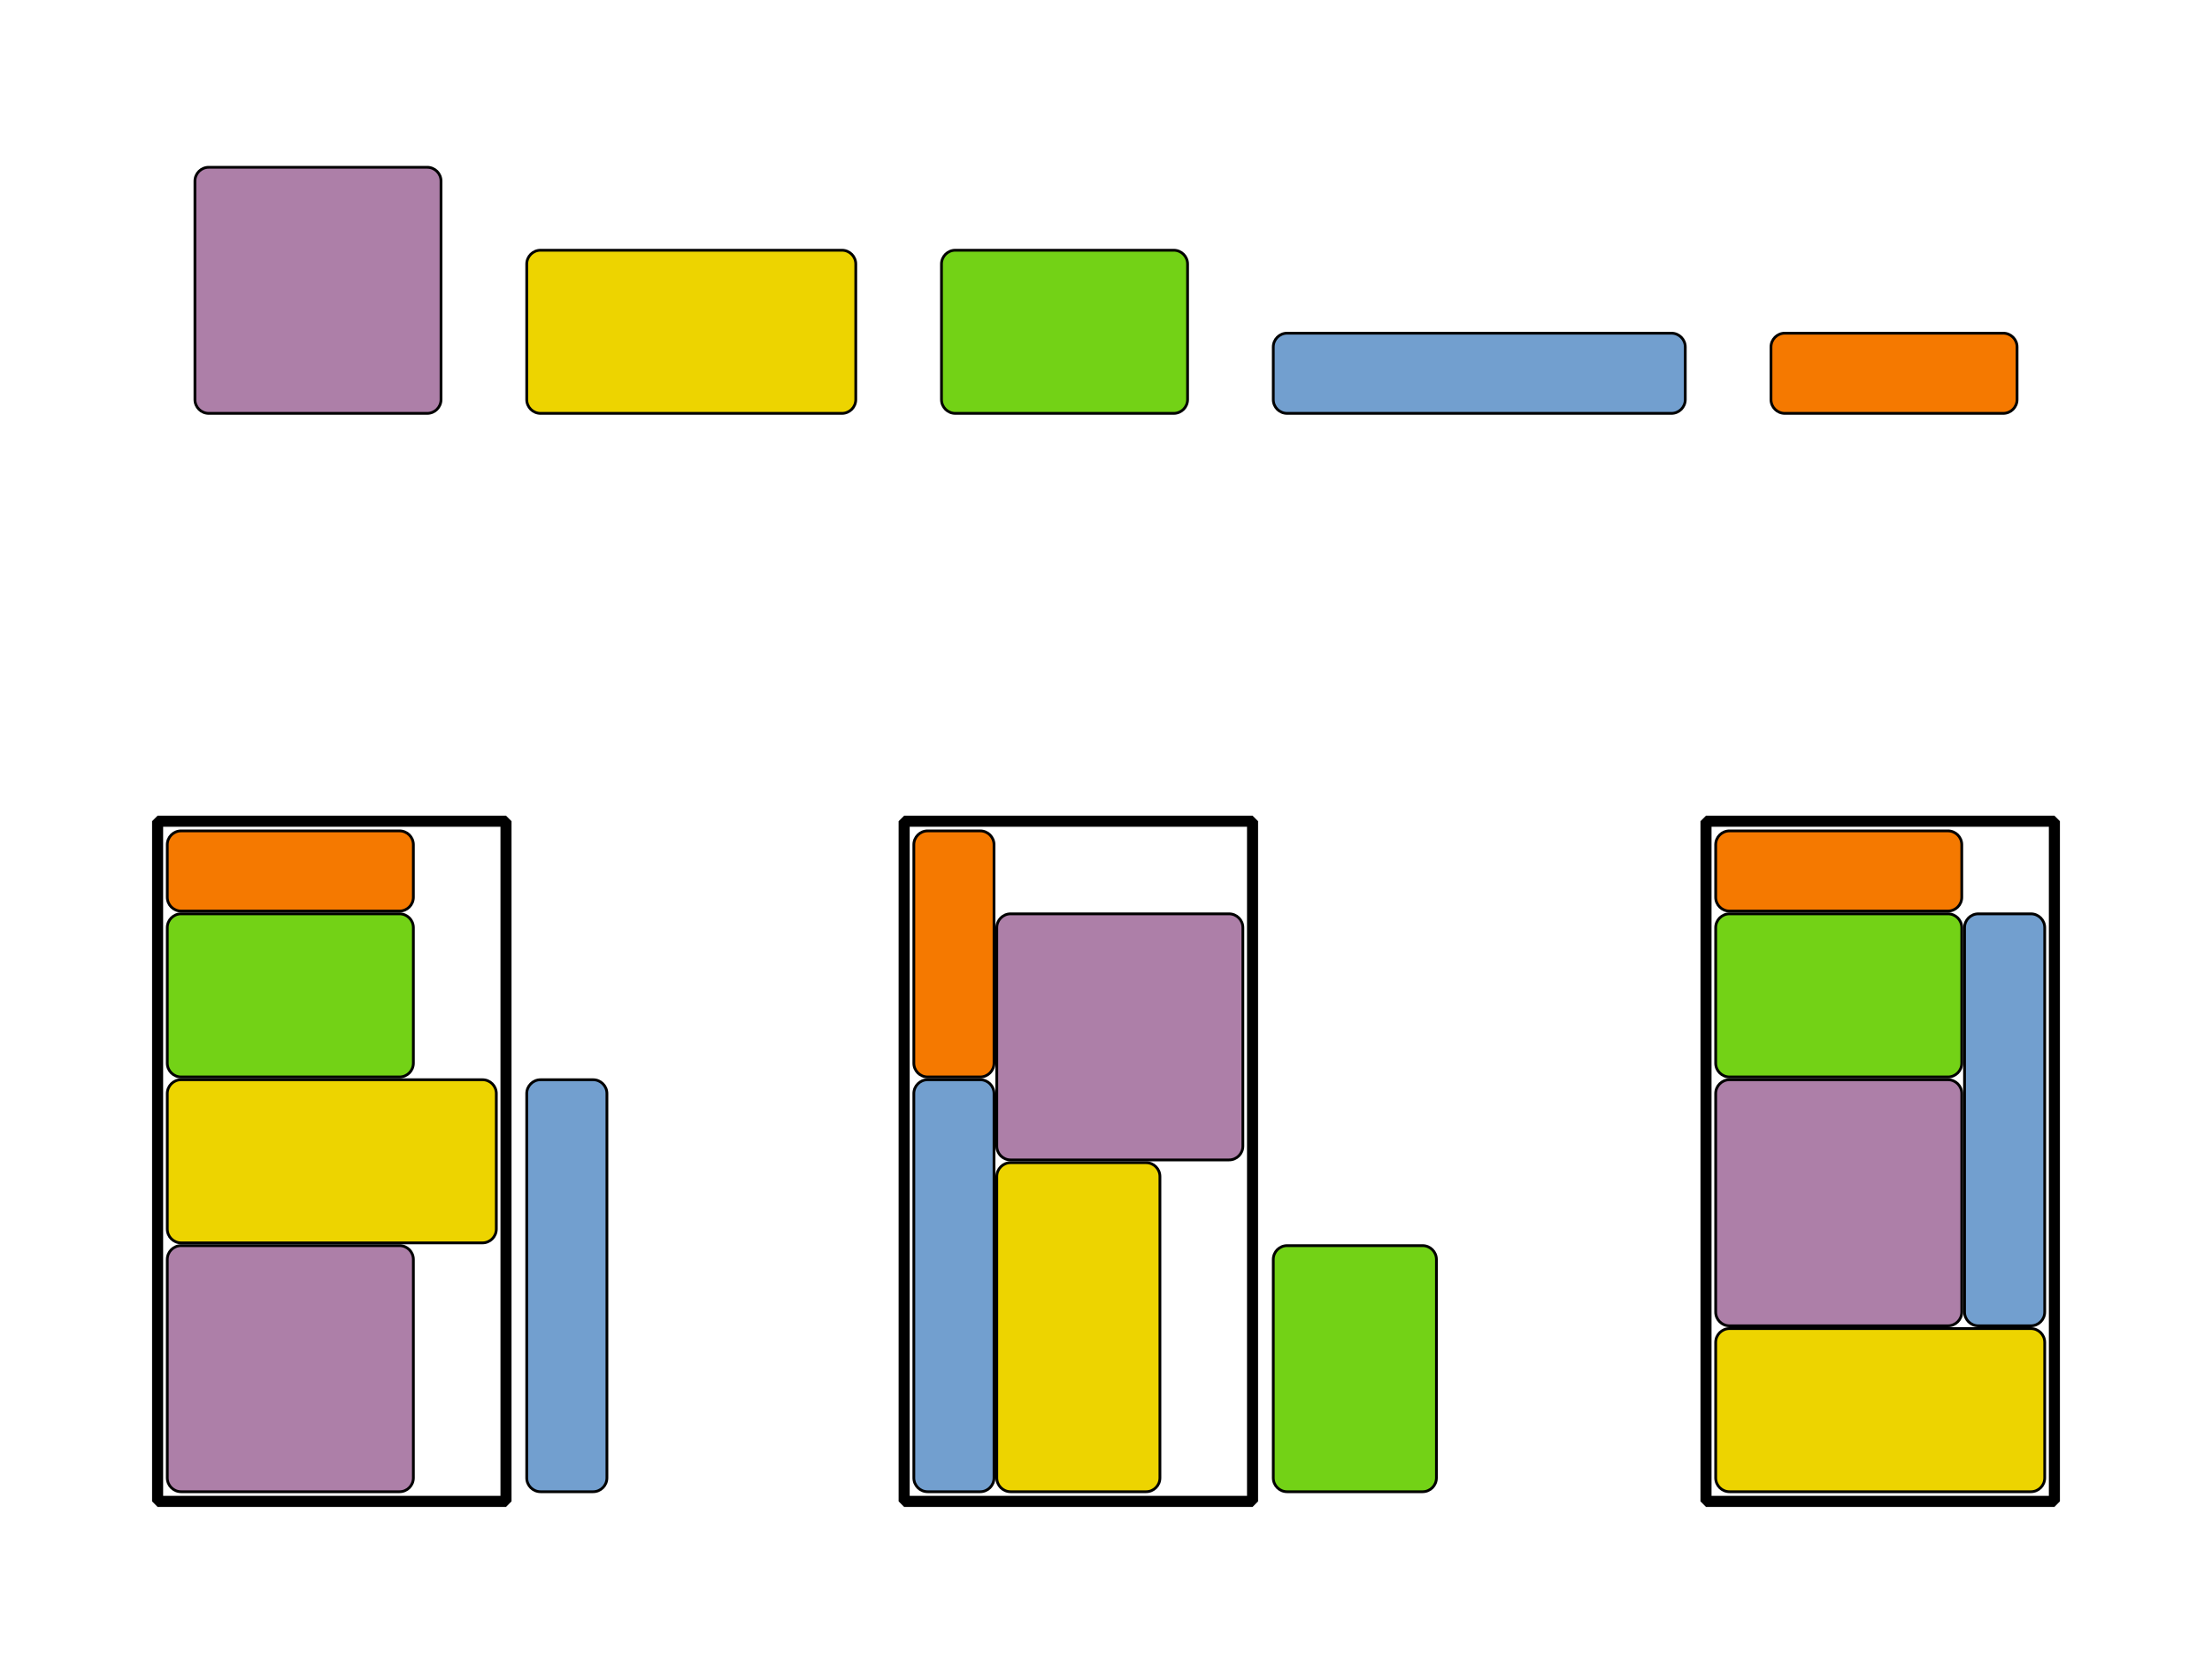
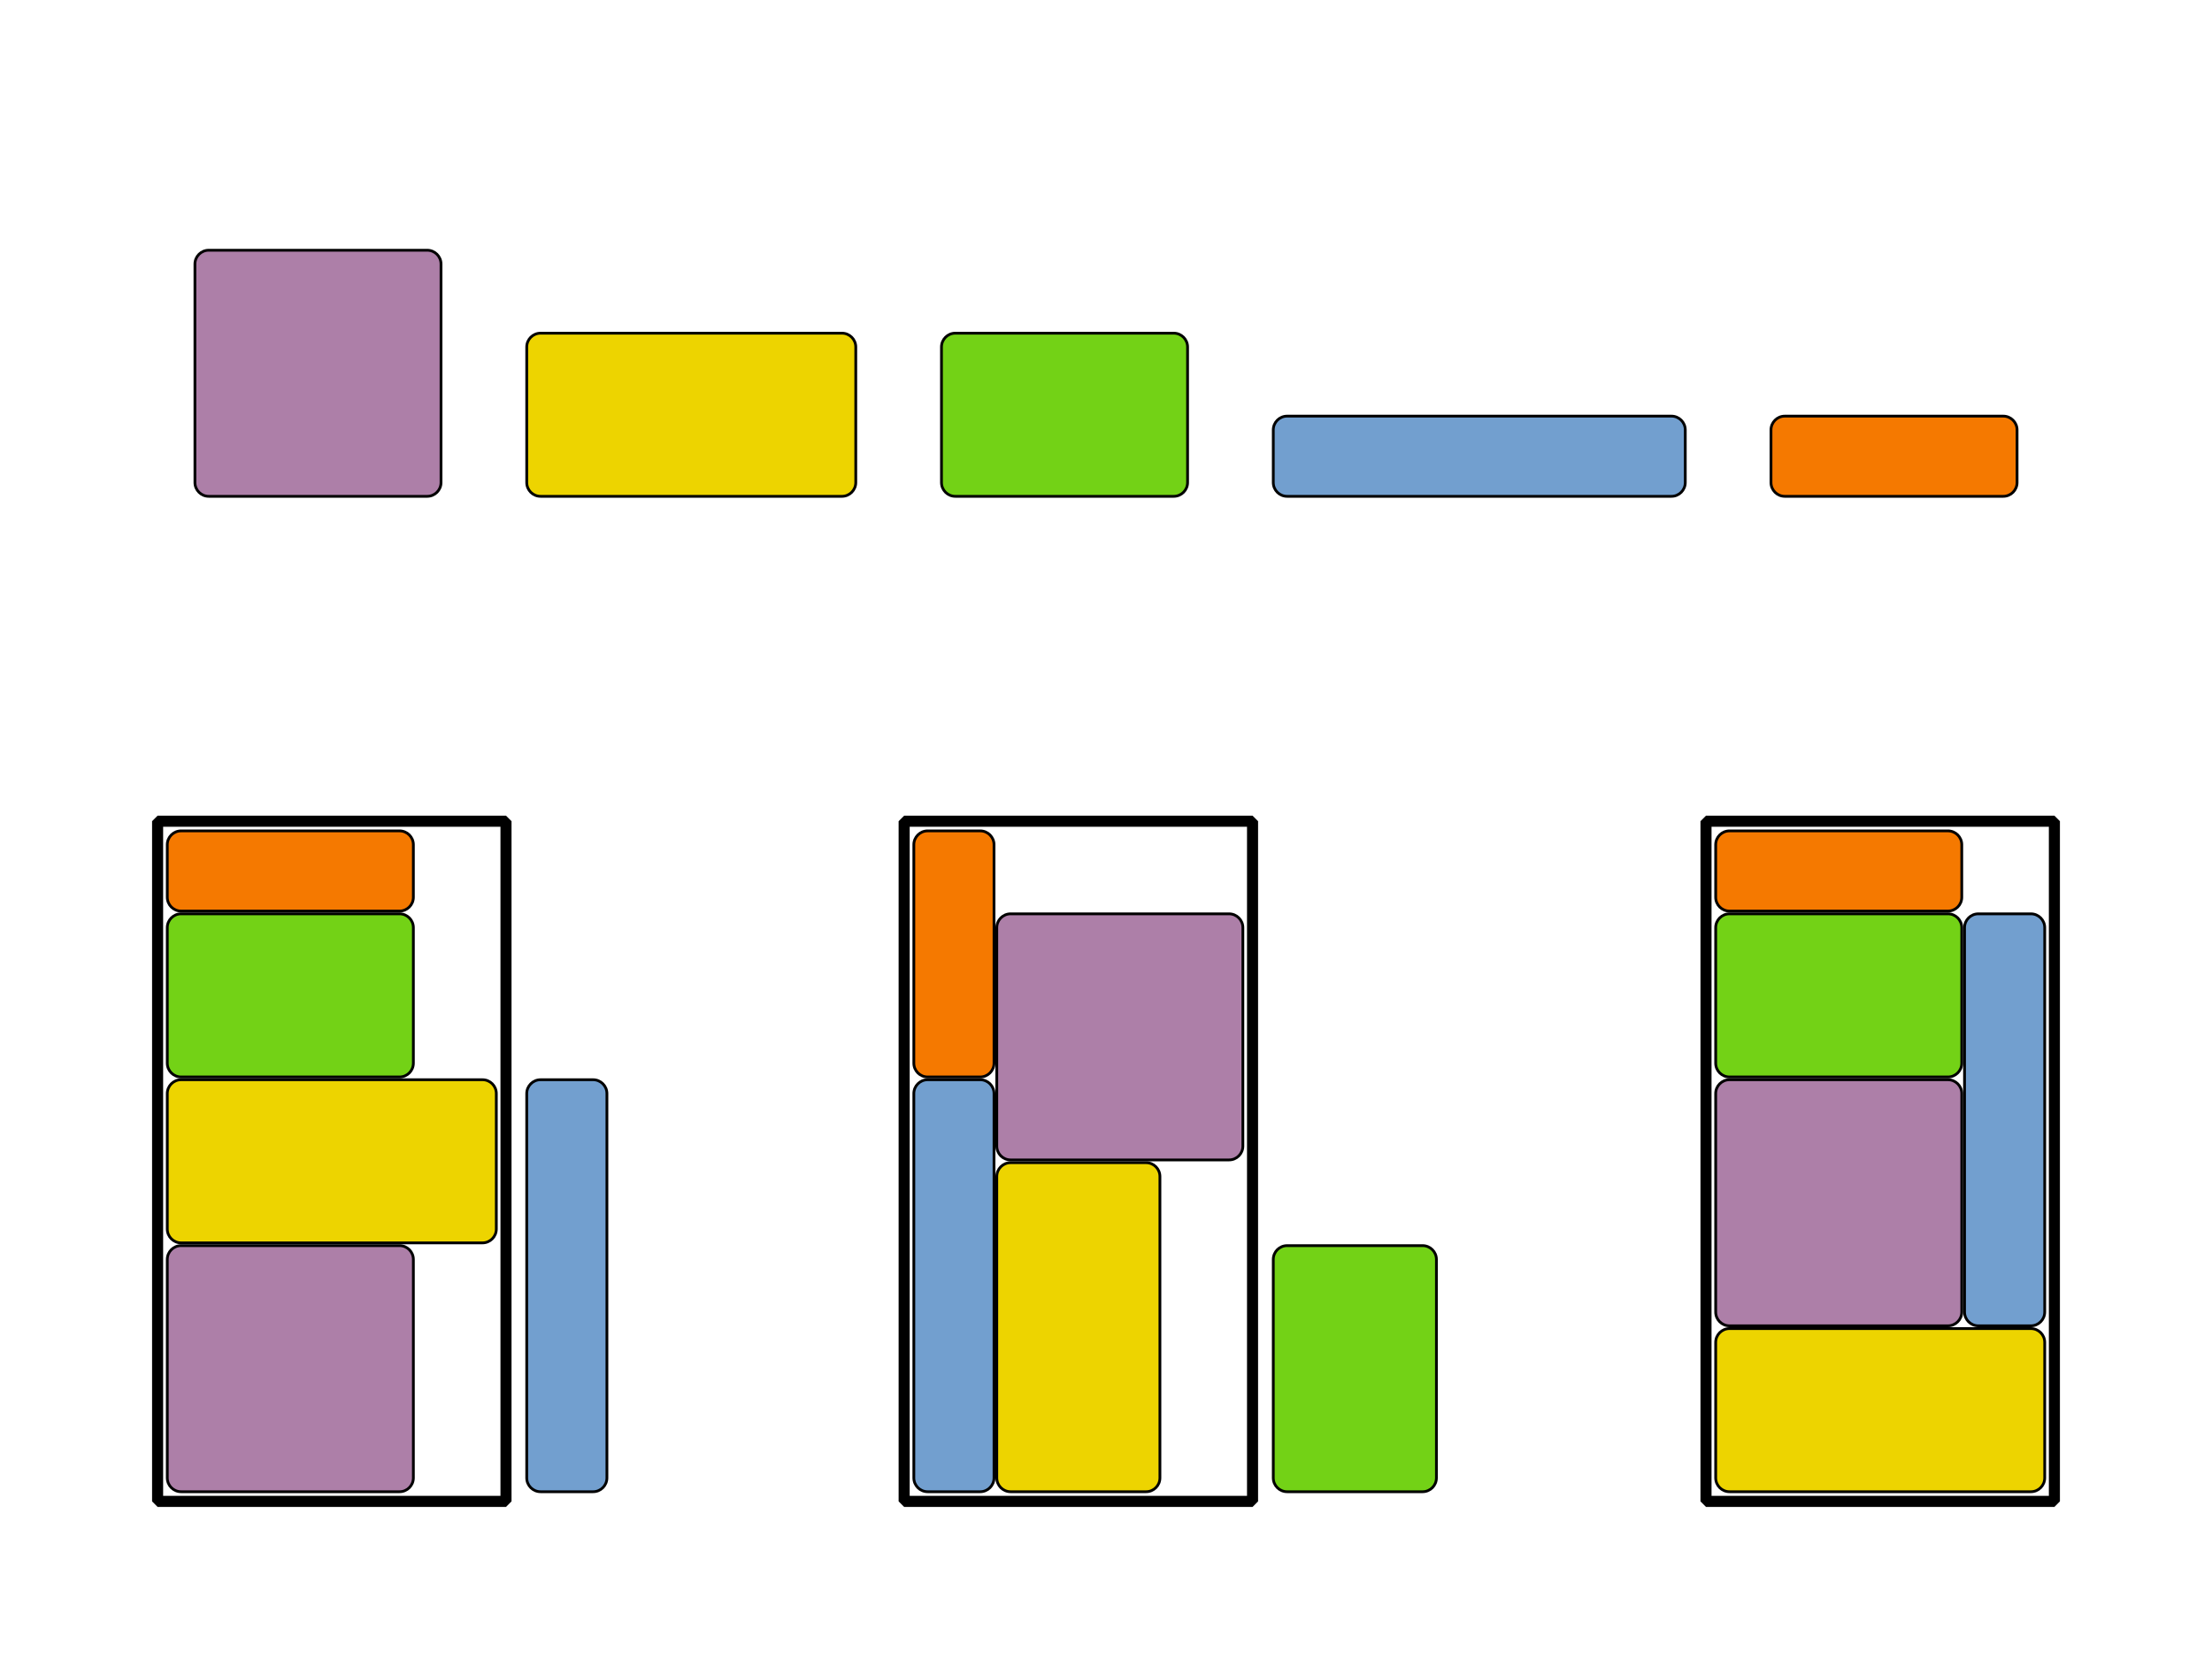
<svg xmlns="http://www.w3.org/2000/svg" width="800" height="600" id="svg2" version="1.1">
  <defs id="defs4">
    </defs>
  <g id="layer1" transform="translate(0,-452.3622)">
-     <g id="g3851" transform="translate(10,0)">
+     <g id="g3851" transform="translate(10,30)">
      <rect ry="5" rx="5" y="512.862" x="60.5" height="89" width="89" id="rect2851" style="fill:#ad7fa8;stroke:#000000;stroke-width:1;stroke-linecap:round;stroke-linejoin:round;stroke-miterlimit:4;stroke-dasharray:none" />
      <flowRoot transform="matrix(1.656899,0,0,1.656899,-69.58788,421.7215)" style="font-size:16.296px;font-style:normal;font-variant:normal;font-weight:normal;font-stretch:normal;text-align:center;line-height:125%;writing-mode:lr-tb;text-anchor:middle;fill:#000000;fill-opacity:1;stroke:none;font-family:Arial;-inkscape-font-specification:Arial" id="flowRoot3716" xml:space="preserve">
        <flowRegion id="flowRegion3718">
          <rect style="font-size:16.296px" y="71.653" x="79.172" height="22.222" width="51.851" id="rect3720" />
        </flowRegion>
        <flowPara id="flowPara3728">3*3=9</flowPara>
      </flowRoot>
    </g>
-     <g id="g3858" transform="translate(10,0)">
+     <g id="g3858" transform="translate(10,30)">
      <rect ry="5" rx="5" y="542.862" x="180.5" height="59" width="119" id="rect2851-9" style="fill:#edd400;stroke:#000000;stroke-width:1;stroke-linecap:round;stroke-linejoin:round;stroke-miterlimit:4;stroke-dasharray:none" />
      <flowRoot transform="matrix(1.657992,0,0,1.657992,65.66305,436.6386)" style="font-size:16.296px;font-style:normal;font-variant:normal;font-weight:normal;font-stretch:normal;text-align:center;line-height:125%;writing-mode:lr-tb;text-anchor:middle;fill:#000000;fill-opacity:1;stroke:none;font-family:Arial;-inkscape-font-specification:Arial" id="flowRoot3716-0" xml:space="preserve">
        <flowRegion id="flowRegion3718-1">
          <rect style="font-size:16.296px" y="71.653" x="79.172" height="22.222" width="51.851" id="rect3720-1" />
        </flowRegion>
        <flowPara id="flowPara3798">2*4=8</flowPara>
      </flowRoot>
    </g>
-     <g id="g3865" transform="translate(10,0)">
+     <g id="g3865" transform="translate(10,30)">
      <rect ry="5" rx="5" y="542.862" x="330.5" height="59" width="89" id="rect2851-98" style="fill:#73d216;stroke:#000000;stroke-width:1;stroke-linecap:round;stroke-linejoin:round;stroke-miterlimit:4;stroke-dasharray:none" />
      <flowRoot transform="matrix(1.656899,0,0,1.656899,200.7549,436.7215)" style="font-size:16.296px;font-style:normal;font-variant:normal;font-weight:normal;font-stretch:normal;text-align:center;line-height:125%;writing-mode:lr-tb;text-anchor:middle;fill:#000000;fill-opacity:1;stroke:none;font-family:Arial;-inkscape-font-specification:Arial" id="flowRoot3716-6" xml:space="preserve">
        <flowRegion id="flowRegion3718-7">
          <rect style="font-size:16.296px" y="71.653" x="79.172" height="22.222" width="51.851" id="rect3720-3" />
        </flowRegion>
        <flowPara id="flowPara3817">2*3=6</flowPara>
      </flowRoot>
    </g>
-     <g id="g3872" transform="translate(10,0)">
+     <g id="g3872" transform="translate(10,30)">
      <rect ry="5" rx="5" y="572.862" x="450.5" height="29" width="149" id="rect2851-3" style="fill:#729fcf;stroke:#000000;stroke-width:1;stroke-linecap:round;stroke-linejoin:round;stroke-miterlimit:4;stroke-dasharray:none" />
      <flowRoot transform="matrix(1.657992,0,0,1.657992,349.5127,451.6386)" style="font-size:16.296px;font-style:normal;font-variant:normal;font-weight:normal;font-stretch:normal;text-align:center;line-height:125%;writing-mode:lr-tb;text-anchor:middle;fill:#000000;fill-opacity:1;stroke:none;font-family:Arial;-inkscape-font-specification:Arial" id="flowRoot3716-2" xml:space="preserve">
        <flowRegion id="flowRegion3718-75">
          <rect style="font-size:16.296px" y="71.653" x="79.172" height="22.222" width="51.851" id="rect3720-5" />
        </flowRegion>
        <flowPara id="flowPara3728-7">1*5=5</flowPara>
      </flowRoot>
    </g>
-     <g id="g3879" transform="translate(10,0)">
+     <g id="g3879" transform="translate(10,30)">
      <rect ry="5" rx="5" y="572.862" x="630.5" height="29" width="89" id="rect2851-41" style="fill:#f57900;stroke:#000000;stroke-width:1;stroke-linecap:round;stroke-linejoin:round;stroke-miterlimit:4;stroke-dasharray:none" />
      <flowRoot transform="matrix(1.656899,0,0,1.656899,499.6059,451.7215)" style="font-size:16.296px;font-style:normal;font-variant:normal;font-weight:normal;font-stretch:normal;text-align:center;line-height:125%;writing-mode:lr-tb;text-anchor:middle;fill:#000000;fill-opacity:1;stroke:none;font-family:Arial;-inkscape-font-specification:Arial" id="flowRoot3716-4" xml:space="preserve">
        <flowRegion id="flowRegion3718-2">
          <rect style="font-size:16.296px" y="71.653" x="79.172" height="22.222" width="51.851" id="rect3720-11" />
        </flowRegion>
        <flowPara id="flowPara3728-0">1*3=3</flowPara>
      </flowRoot>
    </g>
    <rect style="fill:none;stroke:#000000;stroke-width:4;stroke-linecap:round;stroke-linejoin:miter;stroke-miterlimit:0;stroke-dasharray:none" id="rect3886" width="126" height="246" x="57" y="749.362" rx="0" ry="0" />
    <rect style="fill:none;stroke:#000000;stroke-width:4;stroke-linecap:round;stroke-linejoin:miter;stroke-miterlimit:0;stroke-dasharray:none" id="rect3886-5" width="126" height="246" x="327" y="749.362" rx="0" ry="0" />
    <rect style="fill:none;stroke:#000000;stroke-width:4;stroke-linecap:round;stroke-linejoin:miter;stroke-miterlimit:0;stroke-dasharray:none" id="rect3886-4" width="126" height="246" x="617" y="749.362" rx="0" ry="0" />
    <g transform="translate(0,390)" id="g3851-4">
      <rect ry="5" rx="5" y="512.862" x="60.5" height="89" width="89" id="rect2851-989" style="fill:#ad7fa8;stroke:#000000;stroke-width:1;stroke-linecap:round;stroke-linejoin:round;stroke-miterlimit:4;stroke-dasharray:none" />
      <flowRoot transform="matrix(1.656899,0,0,1.656899,-69.58788,421.7215)" style="font-size:16.296px;font-style:normal;font-variant:normal;font-weight:normal;font-stretch:normal;text-align:center;line-height:125%;writing-mode:lr-tb;text-anchor:middle;fill:#000000;fill-opacity:1;stroke:none;font-family:Arial;-inkscape-font-specification:Arial" id="flowRoot3716-7" xml:space="preserve">
        <flowRegion id="flowRegion3718-3">
          <rect style="font-size:16.296px" y="71.653" x="79.172" height="22.222" width="51.851" id="rect3720-14" />
        </flowRegion>
        <flowPara id="flowPara3728-8">3*3=9</flowPara>
      </flowRoot>
    </g>
    <g transform="translate(560,330)" id="g3851-3">
      <rect ry="5" rx="5" y="512.862" x="60.5" height="89" width="89" id="rect2851-0" style="fill:#ad7fa8;stroke:#000000;stroke-width:1;stroke-linecap:round;stroke-linejoin:round;stroke-miterlimit:4;stroke-dasharray:none" />
      <flowRoot transform="matrix(1.656899,0,0,1.656899,-69.58788,421.7215)" style="font-size:16.296px;font-style:normal;font-variant:normal;font-weight:normal;font-stretch:normal;text-align:center;line-height:125%;writing-mode:lr-tb;text-anchor:middle;fill:#000000;fill-opacity:1;stroke:none;font-family:Arial;-inkscape-font-specification:Arial" id="flowRoot3716-44" xml:space="preserve">
        <flowRegion id="flowRegion3718-9">
          <rect style="font-size:16.296px" y="71.653" x="79.172" height="22.222" width="51.851" id="rect3720-7" />
        </flowRegion>
        <flowPara id="flowPara3728-6">3*3=9</flowPara>
      </flowRoot>
    </g>
    <g transform="translate(300,270)" id="g3851-8">
      <rect ry="5" rx="5" y="512.862" x="60.5" height="89" width="89" id="rect2851-2" style="fill:#ad7fa8;stroke:#000000;stroke-width:1;stroke-linecap:round;stroke-linejoin:round;stroke-miterlimit:4;stroke-dasharray:none" />
      <flowRoot transform="matrix(1.656899,0,0,1.656899,-69.58788,421.7215)" style="font-size:16.296px;font-style:normal;font-variant:normal;font-weight:normal;font-stretch:normal;text-align:center;line-height:125%;writing-mode:lr-tb;text-anchor:middle;fill:#000000;fill-opacity:1;stroke:none;font-family:Arial;-inkscape-font-specification:Arial" id="flowRoot3716-03" xml:space="preserve">
        <flowRegion id="flowRegion3718-93">
          <rect style="font-size:16.296px" y="71.653" x="79.172" height="22.222" width="51.851" id="rect3720-12" />
        </flowRegion>
        <flowPara id="flowPara3728-9">3*3=9</flowPara>
      </flowRoot>
    </g>
    <g transform="translate(-120,300)" id="g3858-0">
      <rect ry="5" rx="5" y="542.862" x="180.5" height="59" width="119" id="rect2851-9-3" style="fill:#edd400;stroke:#000000;stroke-width:1;stroke-linecap:round;stroke-linejoin:round;stroke-miterlimit:4;stroke-dasharray:none" />
      <flowRoot transform="matrix(1.657992,0,0,1.657992,65.66305,436.6386)" style="font-size:16.296px;font-style:normal;font-variant:normal;font-weight:normal;font-stretch:normal;text-align:center;line-height:125%;writing-mode:lr-tb;text-anchor:middle;fill:#000000;fill-opacity:1;stroke:none;font-family:Arial;-inkscape-font-specification:Arial" id="flowRoot3716-0-0" xml:space="preserve">
        <flowRegion id="flowRegion3718-1-6">
          <rect style="font-size:16.296px" y="71.653" x="79.172" height="22.222" width="51.851" id="rect3720-1-3" />
        </flowRegion>
        <flowPara id="flowPara3798-6">2*4=8</flowPara>
      </flowRoot>
    </g>
    <g transform="translate(440,390)" id="g3858-9">
      <rect ry="5" rx="5" y="542.862" x="180.5" height="59" width="119" id="rect2851-9-9" style="fill:#edd400;stroke:#000000;stroke-width:1;stroke-linecap:round;stroke-linejoin:round;stroke-miterlimit:4;stroke-dasharray:none" />
      <flowRoot transform="matrix(1.657992,0,0,1.657992,65.66305,436.6386)" style="font-size:16.296px;font-style:normal;font-variant:normal;font-weight:normal;font-stretch:normal;text-align:center;line-height:125%;writing-mode:lr-tb;text-anchor:middle;fill:#000000;fill-opacity:1;stroke:none;font-family:Arial;-inkscape-font-specification:Arial" id="flowRoot3716-0-2" xml:space="preserve">
        <flowRegion id="flowRegion3718-1-0">
          <rect style="font-size:16.296px" y="71.653" x="79.172" height="22.222" width="51.851" id="rect3720-1-1" />
        </flowRegion>
        <flowPara id="flowPara3798-7">2*4=8</flowPara>
      </flowRoot>
    </g>
    <g transform="matrix(0,-1,1,0,-182.3622,1172.362)" id="g3858-3">
      <rect ry="5" rx="5" y="542.862" x="180.5" height="59" width="119" id="rect2851-9-7" style="fill:#edd400;stroke:#000000;stroke-width:1;stroke-linecap:round;stroke-linejoin:round;stroke-miterlimit:4;stroke-dasharray:none" />
      <flowRoot transform="matrix(1.657992,0,0,1.657992,65.66305,436.6386)" style="font-size:16.296px;font-style:normal;font-variant:normal;font-weight:normal;font-stretch:normal;text-align:center;line-height:125%;writing-mode:lr-tb;text-anchor:middle;fill:#000000;fill-opacity:1;stroke:none;font-family:Arial;-inkscape-font-specification:Arial" id="flowRoot3716-0-6" xml:space="preserve">
        <flowRegion id="flowRegion3718-1-3">
          <rect style="font-size:16.296px" y="71.653" x="79.172" height="22.222" width="51.851" id="rect3720-1-8" />
        </flowRegion>
        <flowPara id="flowPara3798-3">2*4=8</flowPara>
      </flowRoot>
    </g>
    <g transform="translate(-270,240)" id="g3865-5">
      <rect ry="5" rx="5" y="542.862" x="330.5" height="59" width="89" id="rect2851-98-5" style="fill:#73d216;stroke:#000000;stroke-width:1;stroke-linecap:round;stroke-linejoin:round;stroke-miterlimit:4;stroke-dasharray:none" />
      <flowRoot transform="matrix(1.656899,0,0,1.656899,200.7549,436.7215)" style="font-size:16.296px;font-style:normal;font-variant:normal;font-weight:normal;font-stretch:normal;text-align:center;line-height:125%;writing-mode:lr-tb;text-anchor:middle;fill:#000000;fill-opacity:1;stroke:none;font-family:Arial;-inkscape-font-specification:Arial" id="flowRoot3716-6-4" xml:space="preserve">
        <flowRegion id="flowRegion3718-7-7">
          <rect style="font-size:16.296px" y="71.653" x="79.172" height="22.222" width="51.851" id="rect3720-3-8" />
        </flowRegion>
        <flowPara id="flowPara3817-3">2*3=6</flowPara>
      </flowRoot>
    </g>
    <g transform="translate(290,240)" id="g3865-2">
      <rect ry="5" rx="5" y="542.862" x="330.5" height="59" width="89" id="rect2851-98-2" style="fill:#73d216;stroke:#000000;stroke-width:1;stroke-linecap:round;stroke-linejoin:round;stroke-miterlimit:4;stroke-dasharray:none" />
      <flowRoot transform="matrix(1.656899,0,0,1.656899,200.7549,436.7215)" style="font-size:16.296px;font-style:normal;font-variant:normal;font-weight:normal;font-stretch:normal;text-align:center;line-height:125%;writing-mode:lr-tb;text-anchor:middle;fill:#000000;fill-opacity:1;stroke:none;font-family:Arial;-inkscape-font-specification:Arial" id="flowRoot3716-6-5" xml:space="preserve">
        <flowRegion id="flowRegion3718-7-9">
          <rect style="font-size:16.296px" y="71.653" x="79.172" height="22.222" width="51.851" id="rect3720-3-2" />
        </flowRegion>
        <flowPara id="flowPara3817-4">2*3=6</flowPara>
      </flowRoot>
    </g>
    <g transform="matrix(0,-1,1,0,-82.36218,1322.362)" id="g3865-0">
      <rect ry="5" rx="5" y="542.862" x="330.5" height="59" width="89" id="rect2851-98-8" style="fill:#73d216;stroke:#000000;stroke-width:1;stroke-linecap:round;stroke-linejoin:round;stroke-miterlimit:4;stroke-dasharray:none" />
      <flowRoot transform="matrix(1.656899,0,0,1.656899,200.7549,436.7215)" style="font-size:16.296px;font-style:normal;font-variant:normal;font-weight:normal;font-stretch:normal;text-align:center;line-height:125%;writing-mode:lr-tb;text-anchor:middle;fill:#000000;fill-opacity:1;stroke:none;font-family:Arial;-inkscape-font-specification:Arial" id="flowRoot3716-6-6" xml:space="preserve">
        <flowRegion id="flowRegion3718-7-97">
          <rect style="font-size:16.296px" y="71.653" x="79.172" height="22.222" width="51.851" id="rect3720-3-3" />
        </flowRegion>
        <flowPara id="flowPara3817-1">2*3=6</flowPara>
      </flowRoot>
    </g>
    <g transform="matrix(0,-1,1,0,-382.3622,1442.362)" id="g3872-2">
      <rect ry="5" rx="5" y="572.862" x="450.5" height="29" width="149" id="rect2851-3-3" style="fill:#729fcf;stroke:#000000;stroke-width:1;stroke-linecap:round;stroke-linejoin:round;stroke-miterlimit:4;stroke-dasharray:none" />
      <flowRoot transform="matrix(1.657992,0,0,1.657992,349.5127,451.6386)" style="font-size:16.296px;font-style:normal;font-variant:normal;font-weight:normal;font-stretch:normal;text-align:center;line-height:125%;writing-mode:lr-tb;text-anchor:middle;fill:#000000;fill-opacity:1;stroke:none;font-family:Arial;-inkscape-font-specification:Arial" id="flowRoot3716-2-8" xml:space="preserve">
        <flowRegion id="flowRegion3718-75-0">
          <rect style="font-size:16.296px" y="71.653" x="79.172" height="22.222" width="51.851" id="rect3720-5-6" />
        </flowRegion>
        <flowPara id="flowPara3728-7-7">1*5=5</flowPara>
      </flowRoot>
    </g>
    <g transform="matrix(0,-1,1,0,-242.3622,1442.362)" id="g3872-1">
      <rect ry="5" rx="5" y="572.862" x="450.5" height="29" width="149" id="rect2851-3-1" style="fill:#729fcf;stroke:#000000;stroke-width:1;stroke-linecap:round;stroke-linejoin:round;stroke-miterlimit:4;stroke-dasharray:none" />
      <flowRoot transform="matrix(1.657992,0,0,1.657992,349.5127,451.6386)" style="font-size:16.296px;font-style:normal;font-variant:normal;font-weight:normal;font-stretch:normal;text-align:center;line-height:125%;writing-mode:lr-tb;text-anchor:middle;fill:#000000;fill-opacity:1;stroke:none;font-family:Arial;-inkscape-font-specification:Arial" id="flowRoot3716-2-0" xml:space="preserve">
        <flowRegion id="flowRegion3718-75-4">
          <rect style="font-size:16.296px" y="71.653" x="79.172" height="22.222" width="51.851" id="rect3720-5-9" />
        </flowRegion>
        <flowPara id="flowPara3728-7-1">1*5=5</flowPara>
      </flowRoot>
    </g>
    <g transform="matrix(0,-1,1,0,137.6378,1382.362)" id="g3872-3">
      <rect ry="5" rx="5" y="572.862" x="450.5" height="29" width="149" id="rect2851-3-0" style="fill:#729fcf;stroke:#000000;stroke-width:1;stroke-linecap:round;stroke-linejoin:round;stroke-miterlimit:4;stroke-dasharray:none" />
      <flowRoot transform="matrix(1.657992,0,0,1.657992,349.5127,451.6386)" style="font-size:16.296px;font-style:normal;font-variant:normal;font-weight:normal;font-stretch:normal;text-align:center;line-height:125%;writing-mode:lr-tb;text-anchor:middle;fill:#000000;fill-opacity:1;stroke:none;font-family:Arial;-inkscape-font-specification:Arial" id="flowRoot3716-2-1" xml:space="preserve">
        <flowRegion id="flowRegion3718-75-5">
          <rect style="font-size:16.296px" y="71.653" x="79.172" height="22.222" width="51.851" id="rect3720-5-64" />
        </flowRegion>
        <flowPara id="flowPara3728-7-16">1*5=5</flowPara>
      </flowRoot>
    </g>
    <g transform="translate(-570,180)" id="g3879-9">
      <rect ry="5" rx="5" y="572.862" x="630.5" height="29" width="89" id="rect2851-41-1" style="fill:#f57900;stroke:#000000;stroke-width:1;stroke-linecap:round;stroke-linejoin:round;stroke-miterlimit:4;stroke-dasharray:none" />
      <flowRoot transform="matrix(1.656899,0,0,1.656899,499.6059,451.7215)" style="font-size:16.296px;font-style:normal;font-variant:normal;font-weight:normal;font-stretch:normal;text-align:center;line-height:125%;writing-mode:lr-tb;text-anchor:middle;fill:#000000;fill-opacity:1;stroke:none;font-family:Arial;-inkscape-font-specification:Arial" id="flowRoot3716-4-9" xml:space="preserve">
        <flowRegion id="flowRegion3718-2-3">
          <rect style="font-size:16.296px" y="71.653" x="79.172" height="22.222" width="51.851" id="rect3720-11-4" />
        </flowRegion>
        <flowPara id="flowPara3728-0-6">1*3=3</flowPara>
      </flowRoot>
    </g>
    <g transform="matrix(0,-1,1,0,-242.3622,1472.362)" id="g3879-4">
      <rect ry="5" rx="5" y="572.862" x="630.5" height="29" width="89" id="rect2851-41-6" style="fill:#f57900;stroke:#000000;stroke-width:1;stroke-linecap:round;stroke-linejoin:round;stroke-miterlimit:4;stroke-dasharray:none" />
      <flowRoot transform="matrix(1.656899,0,0,1.656899,499.6059,451.7215)" style="font-size:16.296px;font-style:normal;font-variant:normal;font-weight:normal;font-stretch:normal;text-align:center;line-height:125%;writing-mode:lr-tb;text-anchor:middle;fill:#000000;fill-opacity:1;stroke:none;font-family:Arial;-inkscape-font-specification:Arial" id="flowRoot3716-4-2" xml:space="preserve">
        <flowRegion id="flowRegion3718-2-5">
          <rect style="font-size:16.296px" y="71.653" x="79.172" height="22.222" width="51.851" id="rect3720-11-9" />
        </flowRegion>
        <flowPara id="flowPara3728-0-1">1*3=3</flowPara>
      </flowRoot>
    </g>
    <g transform="translate(-10,180)" id="g3879-93">
      <rect ry="5" rx="5" y="572.862" x="630.5" height="29" width="89" id="rect2851-41-14" style="fill:#f57900;stroke:#000000;stroke-width:1;stroke-linecap:round;stroke-linejoin:round;stroke-miterlimit:4;stroke-dasharray:none" />
      <flowRoot transform="matrix(1.656899,0,0,1.656899,499.6059,451.7215)" style="font-size:16.296px;font-style:normal;font-variant:normal;font-weight:normal;font-stretch:normal;text-align:center;line-height:125%;writing-mode:lr-tb;text-anchor:middle;fill:#000000;fill-opacity:1;stroke:none;font-family:Arial;-inkscape-font-specification:Arial" id="flowRoot3716-4-20" xml:space="preserve">
        <flowRegion id="flowRegion3718-2-1">
          <rect style="font-size:16.296px" y="71.653" x="79.172" height="22.222" width="51.851" id="rect3720-11-6" />
        </flowRegion>
        <flowPara id="flowPara3728-0-4">1*3=3</flowPara>
      </flowRoot>
    </g>
    <flowRoot xml:space="preserve" id="flowRoot4302" style="font-size:36px;font-style:normal;font-variant:normal;font-weight:normal;font-stretch:normal;text-align:center;line-height:125%;writing-mode:lr-tb;text-anchor:middle;fill:#000000;fill-opacity:1;stroke:none;font-family:Arial;-inkscape-font-specification:Arial" transform="translate(0,452.3622)">
      <flowRegion id="flowRegion4304">
        <rect id="rect4306" width="680" height="40" x="60" y="30" style="font-size:36px" />
      </flowRegion>
      <flowPara id="flowPara4308">Bin packaging</flowPara>
    </flowRoot>
    <flowRoot xml:space="preserve" id="flowRoot4310" style="font-size:24px;font-style:normal;font-variant:normal;font-weight:normal;font-stretch:normal;text-align:center;line-height:125%;writing-mode:lr-tb;text-anchor:middle;fill:#000000;fill-opacity:1;stroke:none;font-family:Arial;-inkscape-font-specification:Arial" transform="translate(0,452.3622)">
      <flowRegion id="flowRegion4312">
        <rect id="rect4314" width="120" height="60" x="620" y="230" />
      </flowRegion>
      <flowPara id="flowPara4316" style="font-size:22px">Drools Planner</flowPara>
    </flowRoot>
    <flowRoot xml:space="preserve" id="flowRoot4318" style="font-size:22px;font-style:normal;font-variant:normal;font-weight:normal;font-stretch:normal;text-align:center;line-height:125%;writing-mode:lr-tb;text-anchor:middle;fill:#000000;fill-opacity:1;stroke:none;font-family:Arial;-inkscape-font-specification:Arial" transform="translate(0,452.3622)">
      <flowRegion id="flowRegion4320">
        <rect id="rect4322" width="120" height="60" x="330" y="230" />
      </flowRegion>
      <flowPara id="flowPara4324">Largest side first</flowPara>
    </flowRoot>
    <flowRoot xml:space="preserve" id="flowRoot4326" style="font-size:22px;font-style:normal;font-variant:normal;font-weight:normal;font-stretch:normal;text-align:center;line-height:125%;writing-mode:lr-tb;text-anchor:middle;fill:#000000;fill-opacity:1;stroke:none;font-family:Arial;-inkscape-font-specification:Arial" transform="translate(-0.1824792,450.7199)">
      <flowRegion id="flowRegion4328">
        <rect id="rect4330" width="120" height="60" x="60.182" y="231.642" />
      </flowRegion>
      <flowPara id="flowPara4332">Largest size first</flowPara>
    </flowRoot>
+     <flowRoot transform="translate(-20,482.3622)" xml:space="preserve" id="flowRoot4302-6" style="font-size:14px;font-style:normal;font-variant:normal;font-weight:normal;font-stretch:normal;text-align:center;line-height:125%;writing-mode:lr-tb;text-anchor:middle;fill:#000000;fill-opacity:1;stroke:none;font-family:Arial;-inkscape-font-specification:Arial">
+       <flowRegion id="flowRegion4304-7">
+         <rect id="rect4306-3" width="660" height="30" x="90" y="50" style="font-size:14px" />
+       </flowRegion>
+       <flowPara id="flowPara4308-6">Place each item on a location in a container.</flowPara>
+     </flowRoot>
+     <flowRoot transform="translate(-89.16699,605.6388)" xml:space="preserve" id="flowRoot4302-6-6" style="font-size:14px;font-style:normal;font-variant:normal;font-weight:normal;font-stretch:normal;text-align:center;line-height:125%;writing-mode:lr-tb;text-anchor:middle;fill:#a40000;fill-opacity:1;font-family:Arial;-inkscape-font-specification:Arial">
+       <flowRegion id="flowRegion4304-7-0">
+         <rect id="rect4306-3-4" width="40" height="40" x="279.167" y="196.723" style="font-size:14px;text-align:center;text-anchor:middle;fill:#a40000" />
+       </flowRegion>
+       <flowPara id="flowPara4308-6-8">no space</flowPara>
+     </flowRoot>
+     <flowRoot transform="translate(192.2695,661.3312)" xml:space="preserve" id="flowRoot4302-6-6-5" style="font-size:14px;font-style:normal;font-variant:normal;font-weight:normal;font-stretch:normal;text-align:center;line-height:125%;writing-mode:lr-tb;text-anchor:middle;fill:#a40000;fill-opacity:1;font-family:Arial;-inkscape-font-specification:Arial">
+       <flowRegion id="flowRegion4304-7-0-6">
+         <rect id="rect4306-3-4-9" width="60" height="20" x="267.73" y="221.031" style="font-size:14px;fill:#a40000" />
+       </flowRegion>
+       <flowPara id="flowPara4308-6-8-8">no space</flowPara>
+     </flowRoot>
  </g>
</svg>
